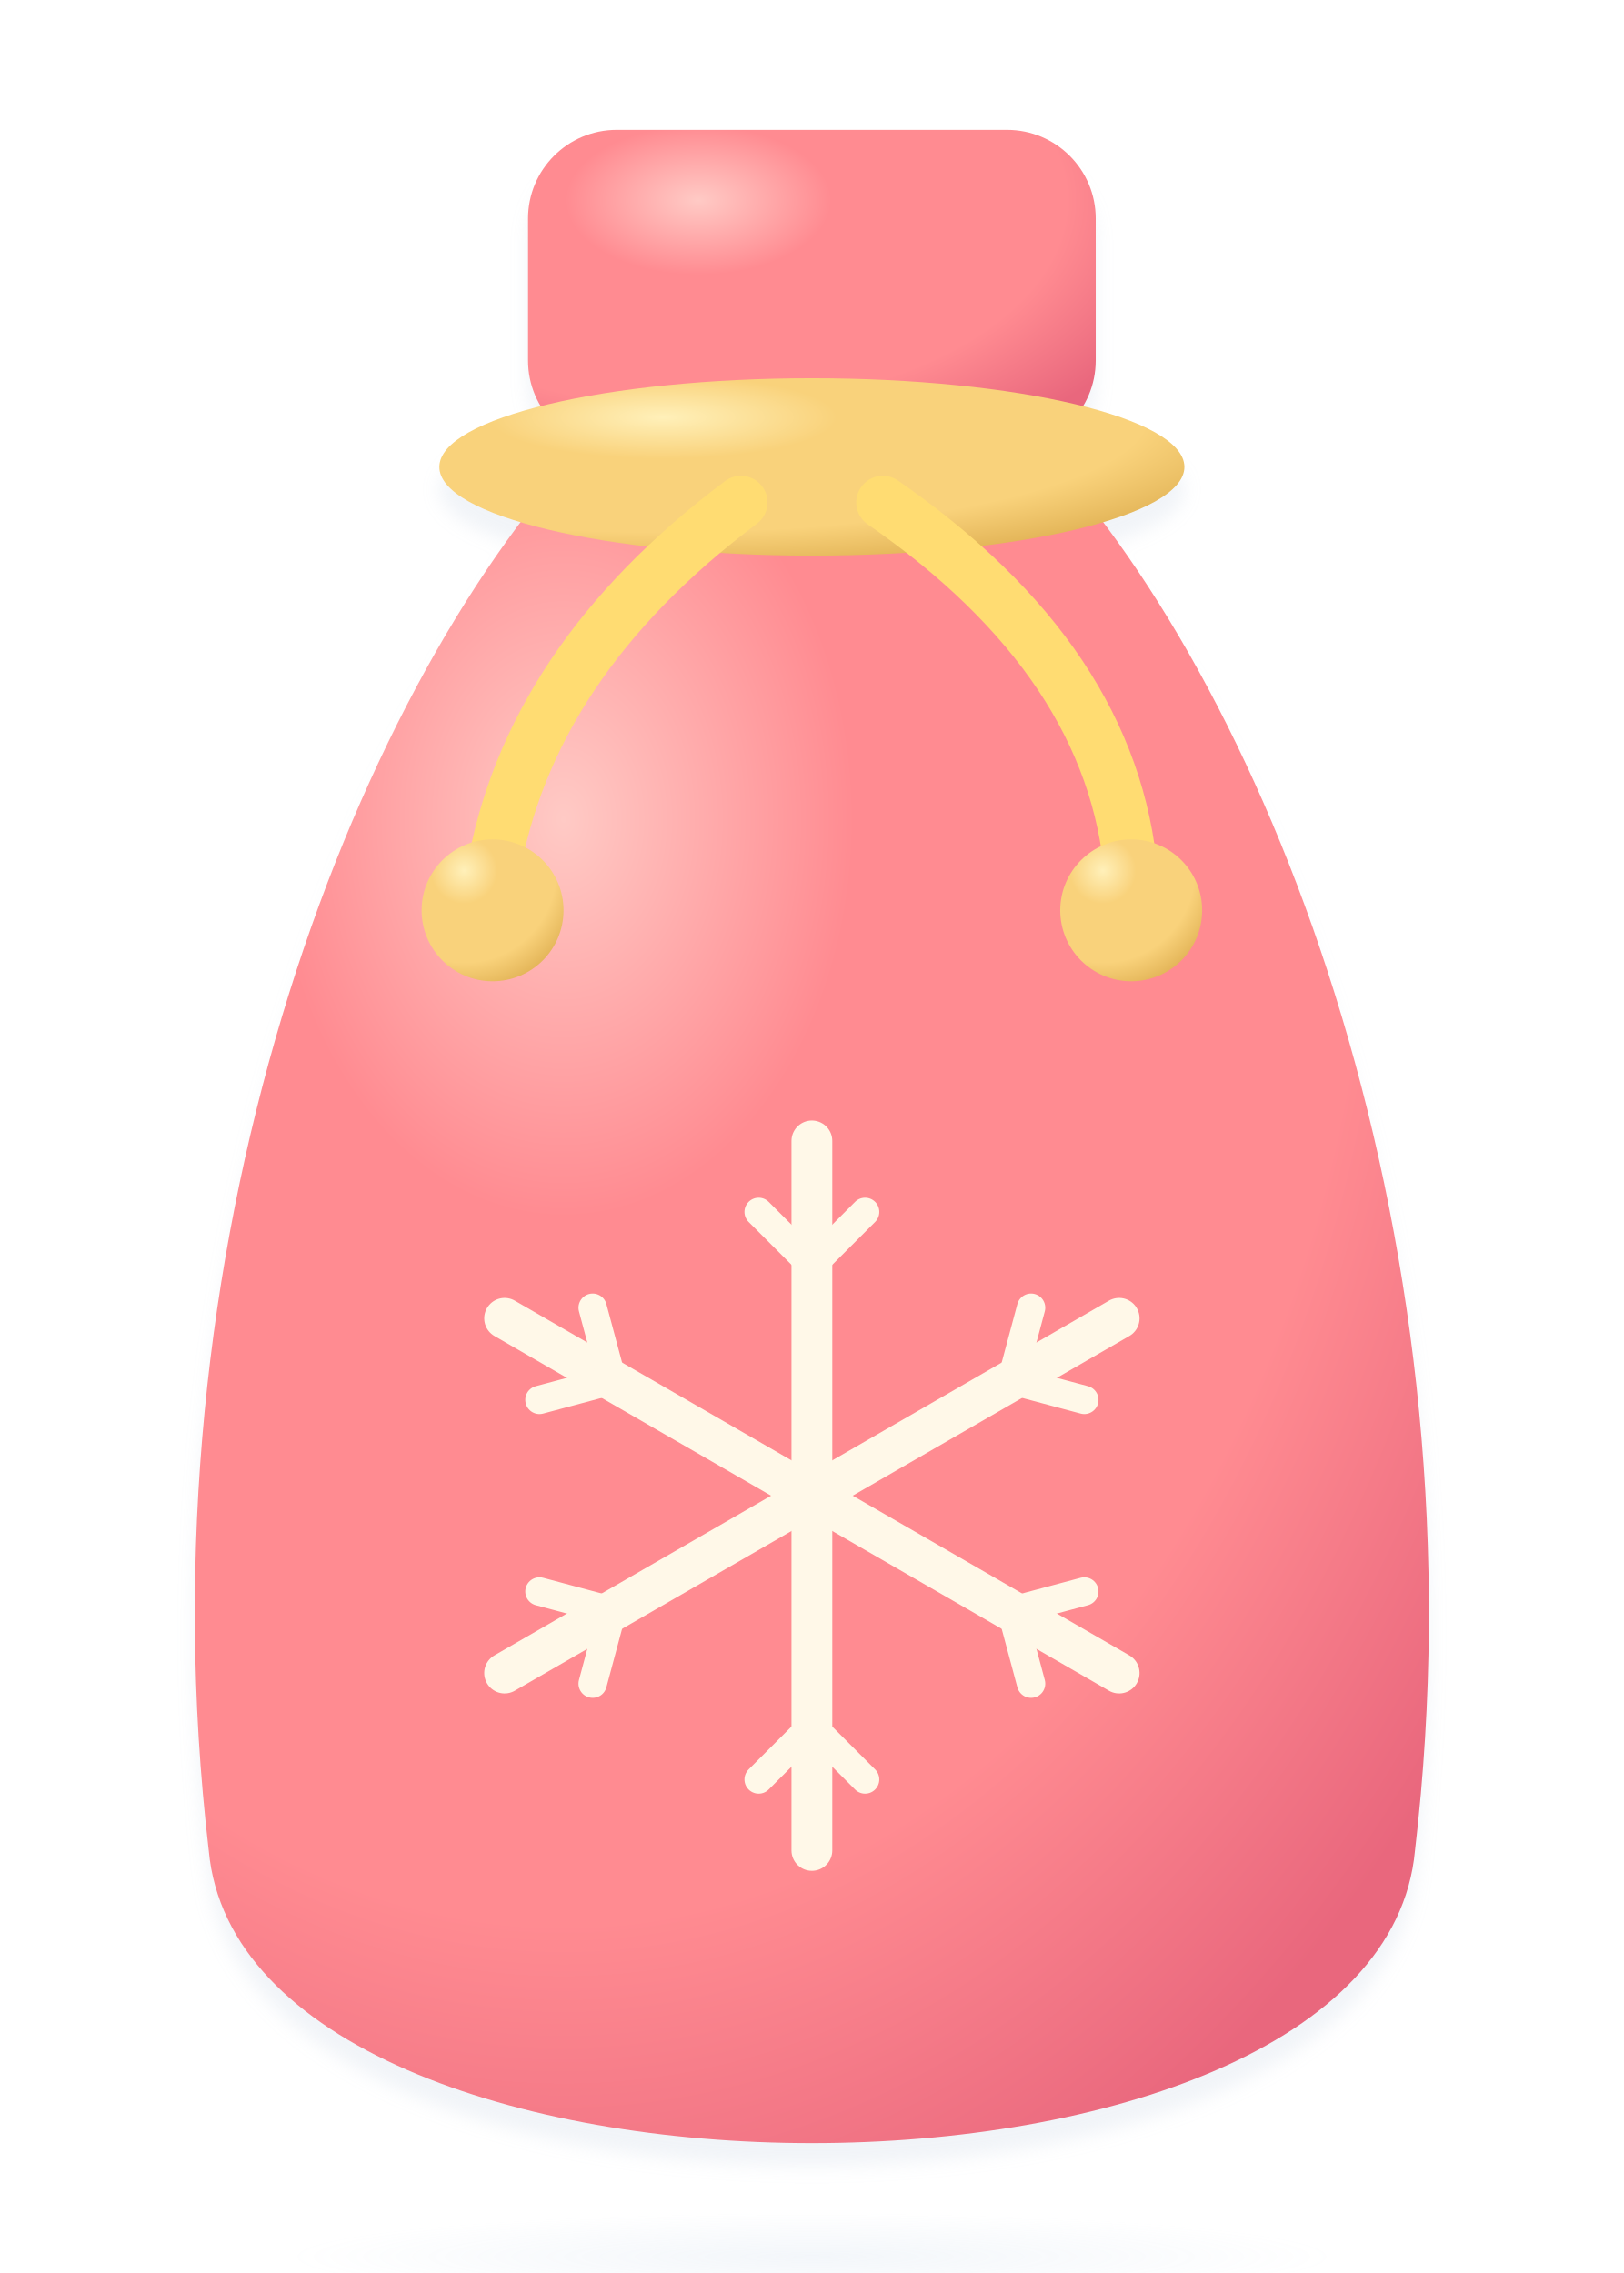
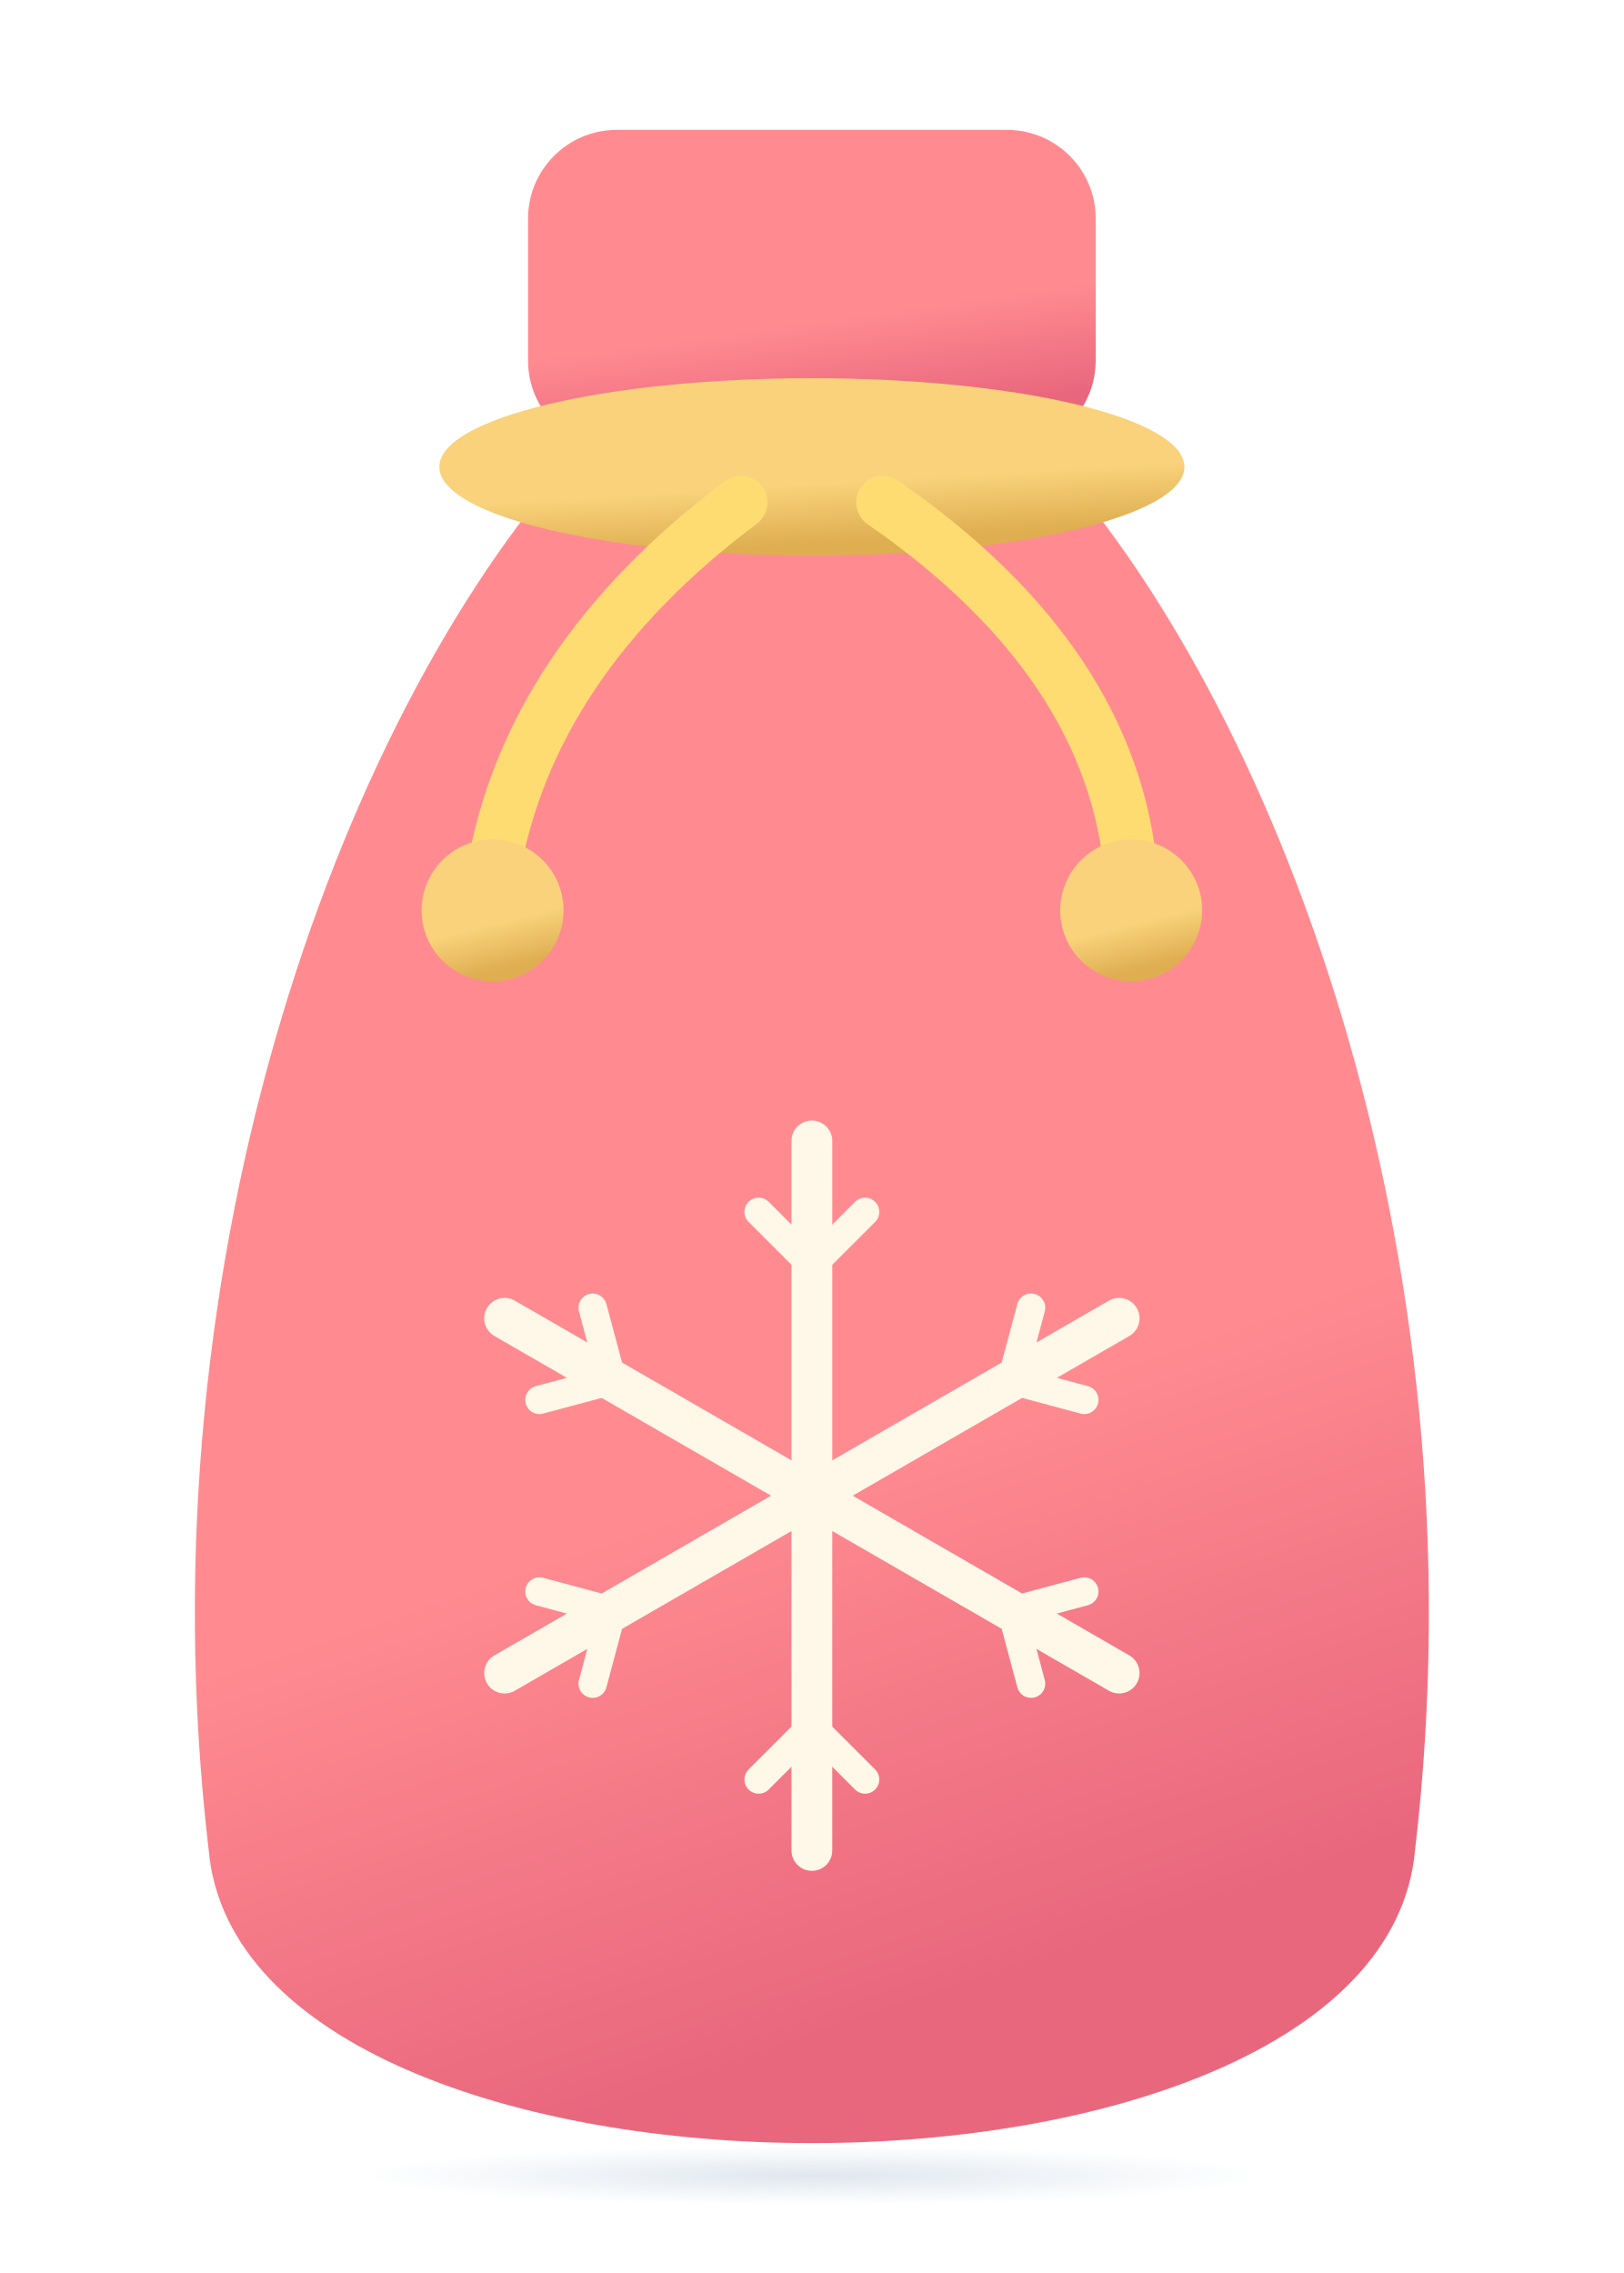
<svg xmlns="http://www.w3.org/2000/svg" viewBox="0 0 100 140" width="100" height="140" preserveAspectRatio="xMidYMid meet">
  <defs>
-     <radialGradient id="red" cx="30%" cy="22%" r="90%">
-       <stop stop-color="#ffcac5" />
-       <stop offset=".26" stop-color="#ff8b91" />
-       <stop offset=".72" stop-color="#ff8b91" />
+     <linearGradient id="red" x1="0" y1="0" x2=".25" y2="1">
+       <stop stop-color="#ff8b91" />
+       <stop offset=".68" stop-color="#ff8b91" />
      <stop offset="1" stop-color="#e9677d" />
+     </linearGradient>
+     <linearGradient id="gold" x1="0" y1="0" x2=".25" y2="1">
+       <stop stop-color="#f9d27b" />
+       <stop offset=".68" stop-color="#f9d27b" />
+       <stop offset="1" stop-color="#deae50" />
+     </linearGradient>
+     <radialGradient id="floor-shadow">
+       <stop stop-color="#6486ad" stop-opacity=".2" />
+       <stop offset=".5" stop-color="#6486ad" stop-opacity=".1" />
+       <stop offset="1" stop-color="#6486ad" stop-opacity="0" />
    </radialGradient>
-     <radialGradient id="gold" cx="30%" cy="22%" r="90%">
-       <stop stop-color="#fff0b9" />
-       <stop offset=".26" stop-color="#f9d27b" />
-       <stop offset=".72" stop-color="#f9d27b" />
-       <stop offset="1" stop-color="#deae50" />
-     </radialGradient>
-     <radialGradient id="floor-shadow">
-       <stop stop-color="#9db9d8" stop-opacity=".12" />
-       <stop offset=".6" stop-color="#9db9d8" stop-opacity=".05" />
-       <stop offset="1" stop-color="#9db9d8" stop-opacity="0" />
-     </radialGradient>
-     <filter id="object-shadow" filterUnits="userSpaceOnUse" x="-10" y="-10" width="120" height="164" color-interpolation-filters="sRGB">
-       <feGaussianBlur in="SourceAlpha" stdDeviation=".55" result="soft-shadow" />
-       <feOffset in="soft-shadow" dy="1.4" result="offset-shadow" />
-       <feFlood flood-color="#96acce" flood-opacity=".14" />
-       <feComposite in2="offset-shadow" operator="in" />
-       <feMerge>
-         <feMergeNode />
-         <feMergeNode in="SourceGraphic" />
-       </feMerge>
-     </filter>
  </defs>
-   <ellipse cx="50.0" cy="139" rx="32.0" ry="2.7" fill="url(#floor-shadow)" />
-   <g filter="url(#object-shadow)">
-     <g id="item-model" transform="translate(-4.625551 -7.295154) scale(1.092511)">
-       <path d="M37 32 C24 46 12 77 16 111 C18 133 82 133 84 111 C88 77 76 46 63 32Z" fill="url(#red)" />
-       <rect x="34" y="14" width="32" height="18" rx="5" fill="url(#red)" />
-       <ellipse cx="50" cy="33" rx="21" ry="5" fill="url(#gold)" />
-       <path d="M46 35 Q34 44 32 56 M54 35 Q67 44 68 56" fill="none" stroke="#ffdc72" stroke-width="3" stroke-linecap="round" stroke-linejoin="round" />
-       <circle cx="32" cy="58" r="4" fill="url(#gold)" />
-       <circle cx="68" cy="58" r="4" fill="url(#gold)" />
-       <g transform="rotate(0 50 91)">
-         <path d="M50 71 V111" fill="none" stroke="#fff8e8" stroke-width="2.3" stroke-linecap="round" stroke-linejoin="round" />
-         <path d="M47 75 L50 78 L53 75 M47 107 L50 104 L53 107" fill="none" stroke="#fff8e8" stroke-width="1.6" stroke-linecap="round" stroke-linejoin="round" />
-       </g>
-       <g transform="rotate(60 50 91)">
-         <path d="M50 71 V111" fill="none" stroke="#fff8e8" stroke-width="2.3" stroke-linecap="round" stroke-linejoin="round" />
-         <path d="M47 75 L50 78 L53 75 M47 107 L50 104 L53 107" fill="none" stroke="#fff8e8" stroke-width="1.6" stroke-linecap="round" stroke-linejoin="round" />
-       </g>
-       <g transform="rotate(120 50 91)">
-         <path d="M50 71 V111" fill="none" stroke="#fff8e8" stroke-width="2.3" stroke-linecap="round" stroke-linejoin="round" />
-         <path d="M47 75 L50 78 L53 75 M47 107 L50 104 L53 107" fill="none" stroke="#fff8e8" stroke-width="1.6" stroke-linecap="round" stroke-linejoin="round" />
-       </g>
+   <ellipse cx="50.0" cy="134" rx="28" ry="1.8" fill="url(#floor-shadow)" />
+   <g id="item-model" transform="translate(-4.625551 -7.295154) scale(1.092511)">
+     <path d="M37 32 C24 46 12 77 16 111 C18 133 82 133 84 111 C88 77 76 46 63 32Z" fill="url(#red)" />
+     <rect x="34" y="14" width="32" height="18" rx="5" fill="url(#red)" />
+     <ellipse cx="50" cy="33" rx="21" ry="5" fill="url(#gold)" />
+     <path d="M46 35 Q34 44 32 56 M54 35 Q67 44 68 56" fill="none" stroke="#ffdc72" stroke-width="3" stroke-linecap="round" stroke-linejoin="round" />
+     <circle cx="32" cy="58" r="4" fill="url(#gold)" />
+     <circle cx="68" cy="58" r="4" fill="url(#gold)" />
+     <g transform="rotate(0 50 91)">
+       <path d="M50 71 V111" fill="none" stroke="#fff8e8" stroke-width="2.3" stroke-linecap="round" stroke-linejoin="round" />
+       <path d="M47 75 L50 78 L53 75 M47 107 L50 104 L53 107" fill="none" stroke="#fff8e8" stroke-width="1.6" stroke-linecap="round" stroke-linejoin="round" />
+     </g>
+     <g transform="rotate(60 50 91)">
+       <path d="M50 71 V111" fill="none" stroke="#fff8e8" stroke-width="2.3" stroke-linecap="round" stroke-linejoin="round" />
+       <path d="M47 75 L50 78 L53 75 M47 107 L50 104 L53 107" fill="none" stroke="#fff8e8" stroke-width="1.6" stroke-linecap="round" stroke-linejoin="round" />
+     </g>
+     <g transform="rotate(120 50 91)">
+       <path d="M50 71 V111" fill="none" stroke="#fff8e8" stroke-width="2.3" stroke-linecap="round" stroke-linejoin="round" />
+       <path d="M47 75 L50 78 L53 75 M47 107 L50 104 L53 107" fill="none" stroke="#fff8e8" stroke-width="1.6" stroke-linecap="round" stroke-linejoin="round" />
    </g>
  </g>
</svg>
